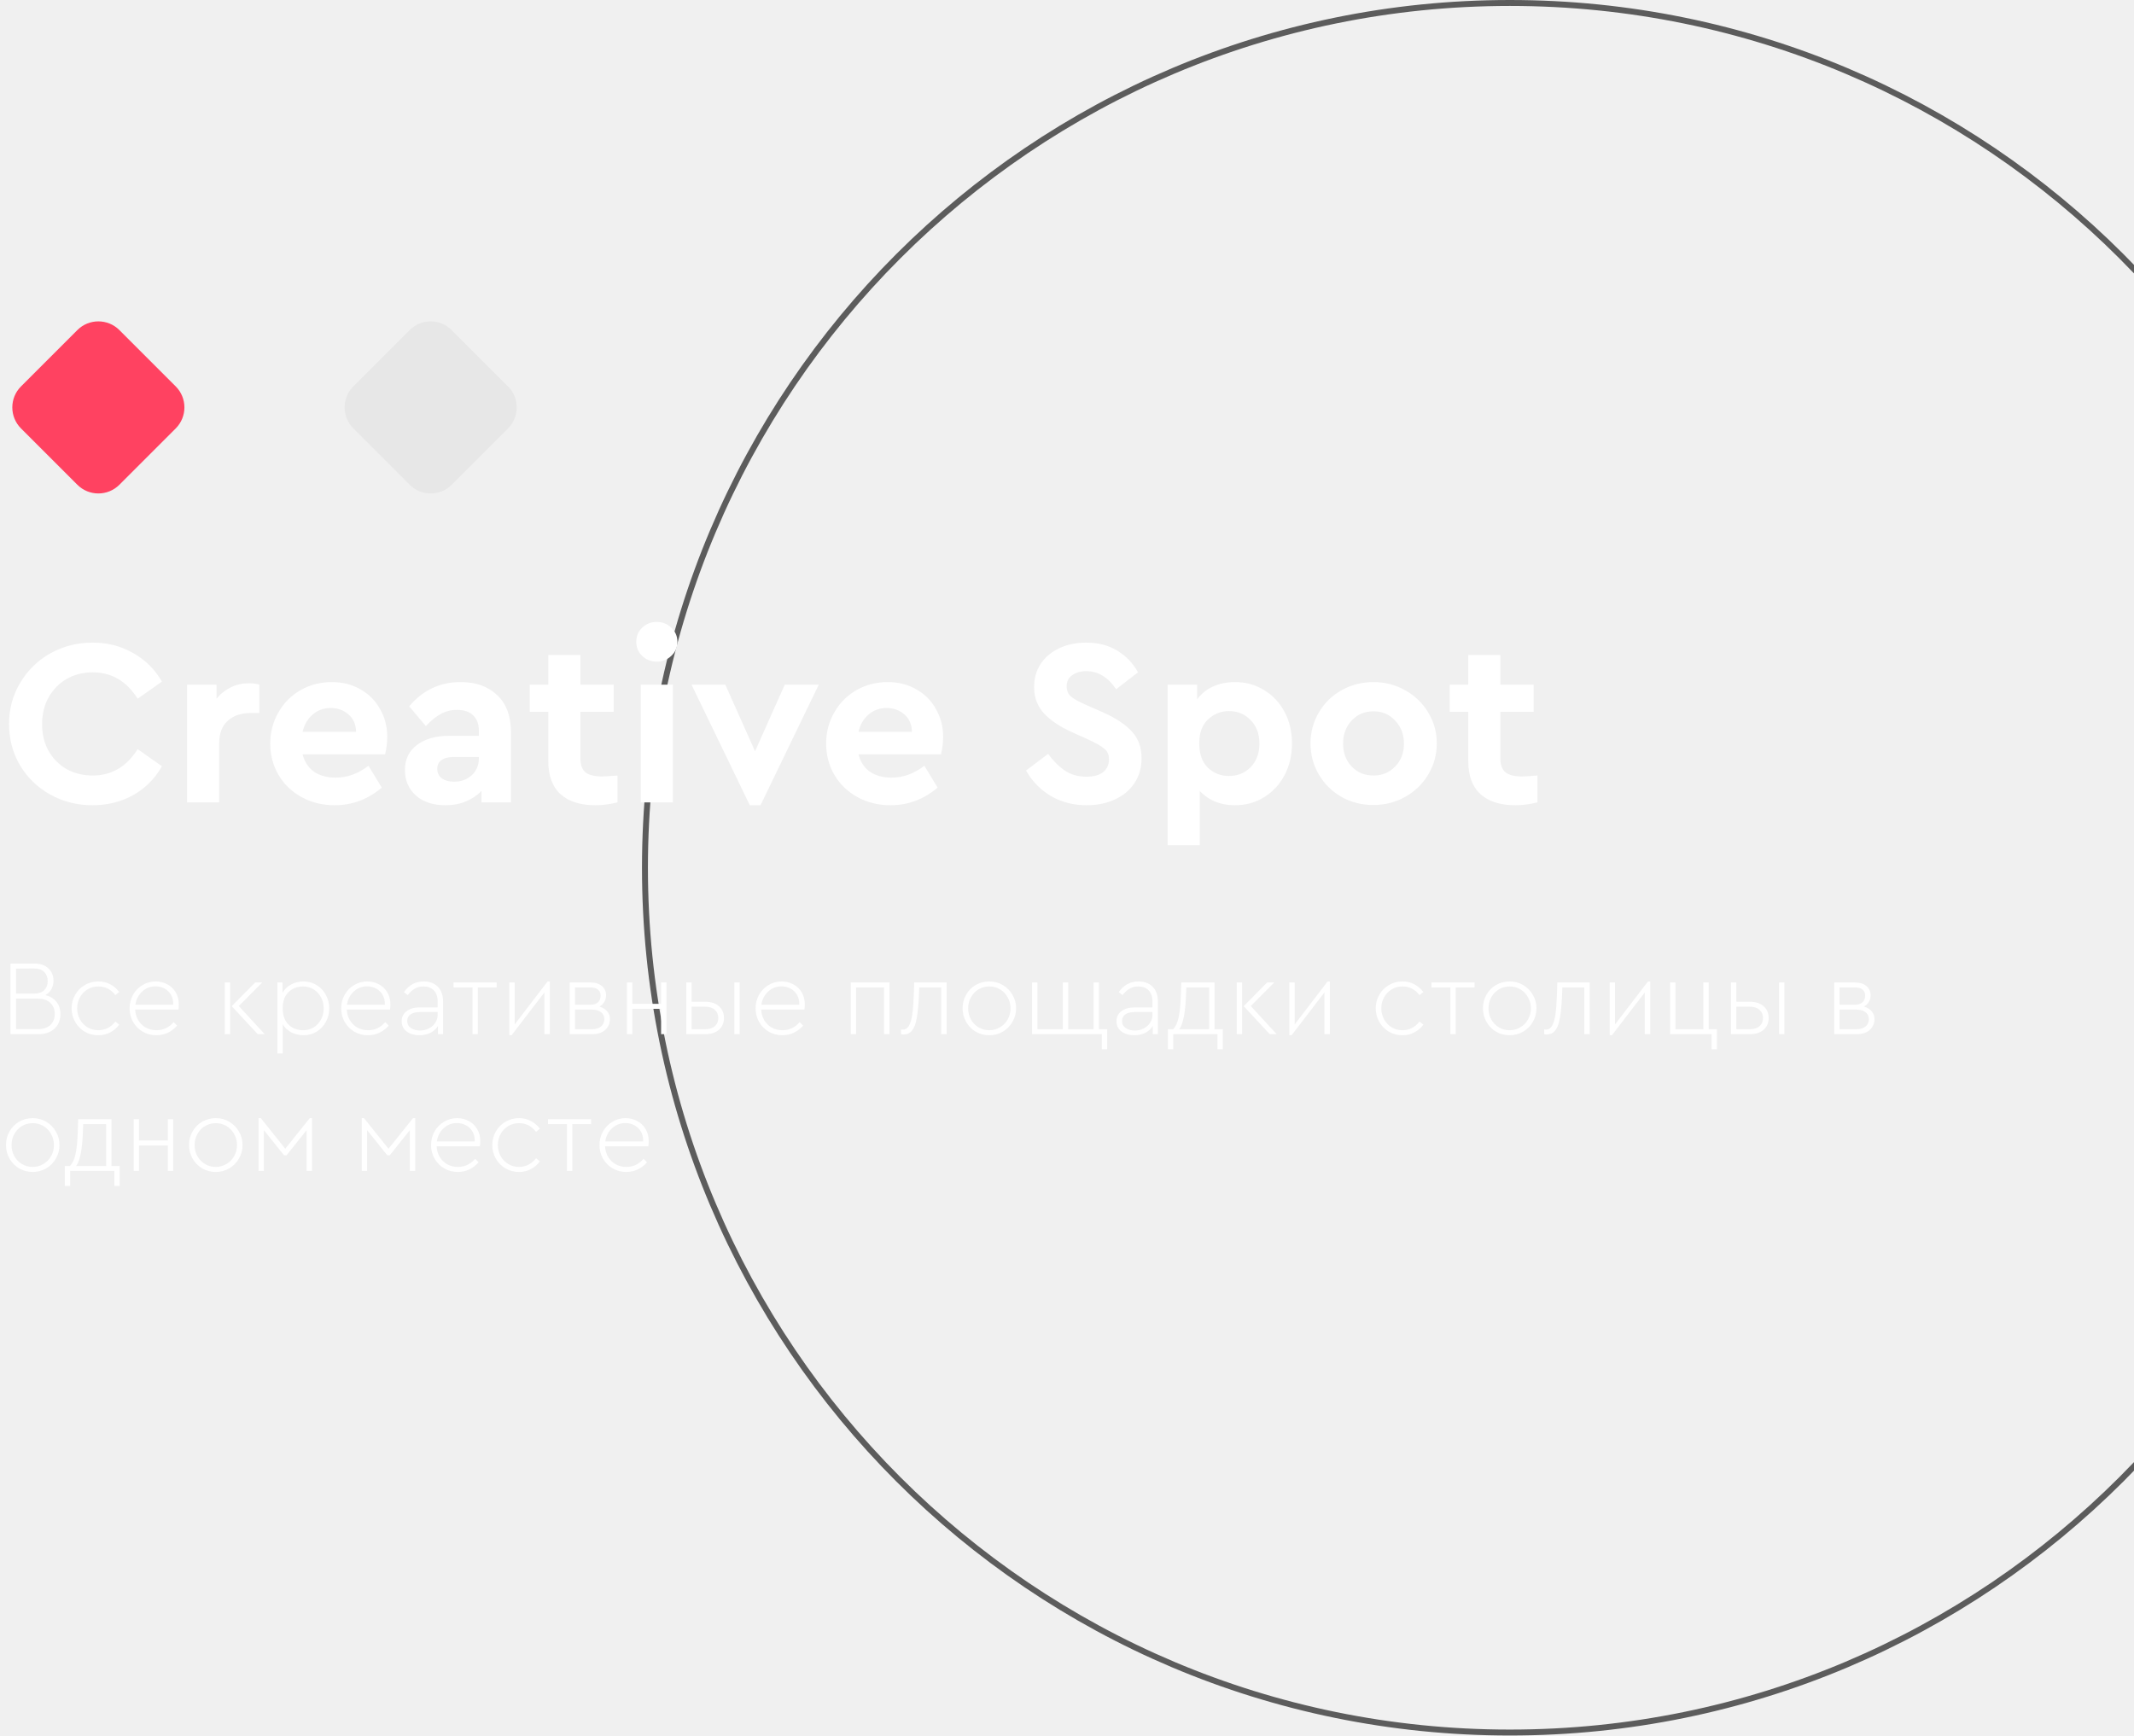
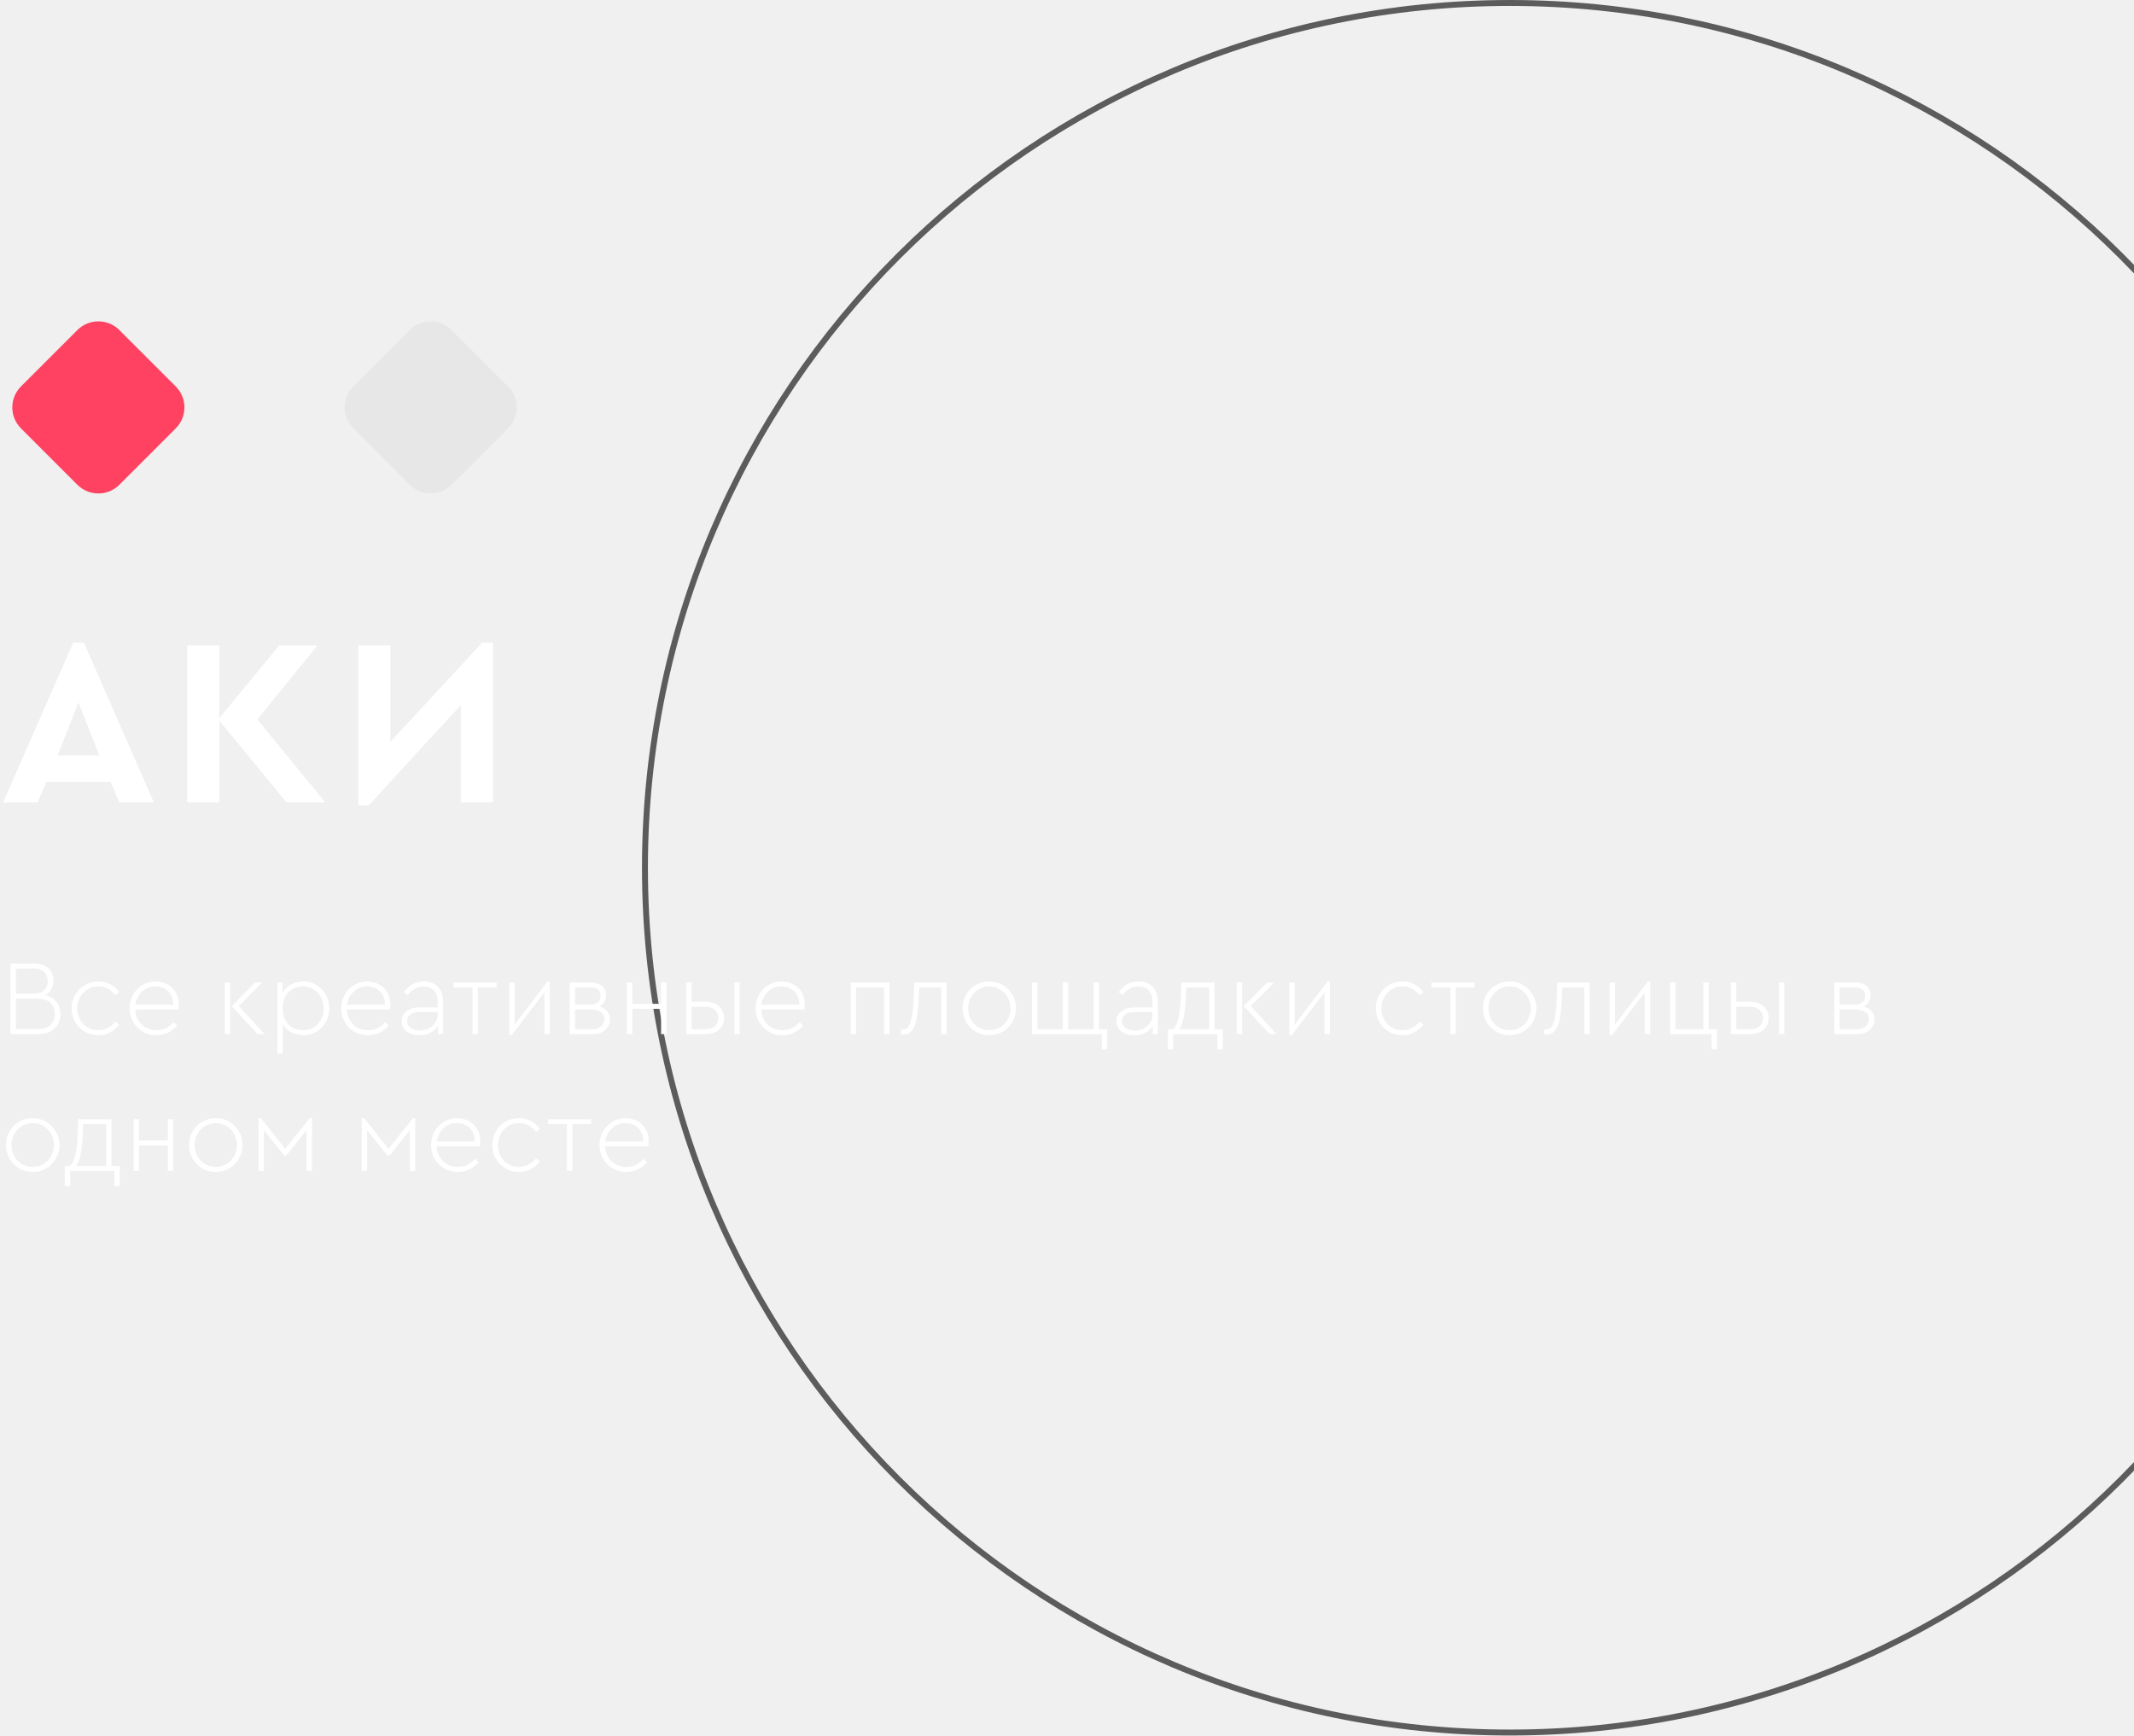
<svg xmlns="http://www.w3.org/2000/svg" width="359" height="292" viewBox="0 0 359 292" fill="none">
  <circle cx="254" cy="146" r="145.5" stroke="#5C5C5C" />
  <path d="M7.632 167.43C8.436 167.622 9.06 168 9.504 168.564C9.948 169.128 10.17 169.812 10.17 170.616C10.17 171.264 10.026 171.846 9.738 172.362C9.45 172.866 9.024 173.268 8.46 173.568C7.908 173.856 7.248 174 6.48 174H1.764V162.12H5.796C6.792 162.12 7.572 162.39 8.136 162.93C8.712 163.47 9 164.166 9 165.018C9 165.546 8.88 166.02 8.64 166.44C8.412 166.848 8.076 167.178 7.632 167.43ZM2.7 162.966V167.178H5.706C6.462 167.178 7.038 166.986 7.434 166.602C7.83 166.206 8.028 165.696 8.028 165.072C8.028 164.448 7.836 163.938 7.452 163.542C7.068 163.146 6.486 162.948 5.706 162.948L2.7 162.966ZM6.39 173.154C7.29 173.154 7.986 172.92 8.478 172.452C8.97 171.972 9.216 171.354 9.216 170.598C9.216 169.842 8.97 169.224 8.478 168.744C7.986 168.264 7.29 168.024 6.39 168.024H2.7V173.154H6.39ZM16.529 174.18C15.713 174.18 14.957 173.982 14.261 173.586C13.577 173.178 13.037 172.626 12.641 171.93C12.245 171.234 12.047 170.472 12.047 169.644C12.047 168.816 12.245 168.06 12.641 167.376C13.037 166.68 13.577 166.134 14.261 165.738C14.957 165.33 15.719 165.126 16.547 165.126C17.279 165.126 17.945 165.288 18.545 165.612C19.145 165.924 19.649 166.356 20.057 166.908L19.409 167.43C18.665 166.458 17.711 165.972 16.547 165.972C15.875 165.972 15.269 166.134 14.729 166.458C14.189 166.782 13.763 167.226 13.451 167.79C13.139 168.354 12.983 168.972 12.983 169.644C12.983 170.328 13.139 170.952 13.451 171.516C13.763 172.08 14.189 172.524 14.729 172.848C15.269 173.172 15.869 173.334 16.529 173.334C17.693 173.334 18.653 172.848 19.409 171.876L20.057 172.398C19.649 172.95 19.139 173.388 18.527 173.712C17.927 174.024 17.261 174.18 16.529 174.18ZM30.011 169.86H22.739C22.775 170.532 22.949 171.132 23.261 171.66C23.585 172.188 24.011 172.602 24.539 172.902C25.079 173.19 25.673 173.334 26.321 173.334C27.473 173.334 28.439 172.878 29.219 171.966L29.795 172.56C29.363 173.064 28.847 173.46 28.247 173.748C27.647 174.036 26.999 174.18 26.303 174.18C25.475 174.18 24.713 173.982 24.017 173.586C23.333 173.178 22.793 172.632 22.397 171.948C22.001 171.252 21.803 170.49 21.803 169.662C21.803 168.834 21.995 168.072 22.379 167.376C22.775 166.68 23.309 166.134 23.981 165.738C24.653 165.33 25.391 165.126 26.195 165.126C26.903 165.126 27.551 165.288 28.139 165.612C28.739 165.924 29.213 166.374 29.561 166.962C29.909 167.55 30.083 168.228 30.083 168.996C30.083 169.38 30.059 169.668 30.011 169.86ZM26.159 165.954C25.283 165.954 24.533 166.248 23.909 166.836C23.285 167.412 22.907 168.15 22.775 169.05H29.147C29.171 168.426 29.051 167.88 28.787 167.412C28.523 166.944 28.157 166.584 27.689 166.332C27.221 166.08 26.711 165.954 26.159 165.954ZM37.815 165.306H38.715V174H37.815V165.306ZM44.529 174H43.359L38.985 169.284L42.927 165.306H44.115L40.173 169.266L44.529 174ZM51.066 165.126C51.87 165.126 52.602 165.33 53.262 165.738C53.922 166.134 54.438 166.68 54.81 167.376C55.194 168.06 55.386 168.816 55.386 169.644C55.386 170.484 55.194 171.252 54.81 171.948C54.438 172.632 53.922 173.178 53.262 173.586C52.602 173.982 51.87 174.18 51.066 174.18C50.334 174.18 49.65 174.018 49.014 173.694C48.378 173.358 47.892 172.902 47.556 172.326V177.24H46.656V165.306H47.52V167.052C47.844 166.464 48.324 165.996 48.96 165.648C49.608 165.3 50.31 165.126 51.066 165.126ZM50.976 173.334C51.636 173.334 52.23 173.178 52.758 172.866C53.286 172.542 53.7 172.098 54 171.534C54.3 170.97 54.45 170.346 54.45 169.662C54.45 168.978 54.3 168.354 54 167.79C53.7 167.226 53.286 166.782 52.758 166.458C52.23 166.134 51.636 165.972 50.976 165.972C50.376 165.972 49.812 166.104 49.284 166.368C48.768 166.632 48.348 167.04 48.024 167.592C47.712 168.144 47.556 168.828 47.556 169.644C47.556 170.472 47.712 171.162 48.024 171.714C48.348 172.266 48.768 172.674 49.284 172.938C49.812 173.202 50.376 173.334 50.976 173.334ZM65.607 169.86H58.335C58.371 170.532 58.545 171.132 58.857 171.66C59.181 172.188 59.607 172.602 60.135 172.902C60.675 173.19 61.269 173.334 61.917 173.334C63.069 173.334 64.035 172.878 64.815 171.966L65.391 172.56C64.959 173.064 64.443 173.46 63.843 173.748C63.243 174.036 62.595 174.18 61.899 174.18C61.071 174.18 60.309 173.982 59.613 173.586C58.929 173.178 58.389 172.632 57.993 171.948C57.597 171.252 57.399 170.49 57.399 169.662C57.399 168.834 57.591 168.072 57.975 167.376C58.371 166.68 58.905 166.134 59.577 165.738C60.249 165.33 60.987 165.126 61.791 165.126C62.499 165.126 63.147 165.288 63.735 165.612C64.335 165.924 64.809 166.374 65.157 166.962C65.505 167.55 65.679 168.228 65.679 168.996C65.679 169.38 65.655 169.668 65.607 169.86ZM61.755 165.954C60.879 165.954 60.129 166.248 59.505 166.836C58.881 167.412 58.503 168.15 58.371 169.05H64.743C64.767 168.426 64.647 167.88 64.383 167.412C64.119 166.944 63.753 166.584 63.285 166.332C62.817 166.08 62.307 165.954 61.755 165.954ZM71.281 165.126C72.265 165.126 73.051 165.42 73.639 166.008C74.239 166.596 74.539 167.442 74.539 168.546V174H73.675V172.632C73.363 173.124 72.937 173.508 72.397 173.784C71.857 174.048 71.245 174.18 70.561 174.18C69.721 174.18 69.013 173.976 68.437 173.568C67.861 173.148 67.573 172.566 67.573 171.822C67.573 171.114 67.849 170.55 68.401 170.13C68.953 169.71 69.685 169.5 70.597 169.5H73.621V168.51C73.621 167.682 73.405 167.052 72.973 166.62C72.541 166.188 71.959 165.972 71.227 165.972C70.675 165.972 70.189 166.098 69.769 166.35C69.349 166.59 68.953 166.95 68.581 167.43L67.951 166.926C68.791 165.726 69.901 165.126 71.281 165.126ZM70.651 173.388C71.179 173.388 71.671 173.274 72.127 173.046C72.583 172.818 72.943 172.506 73.207 172.11C73.483 171.702 73.621 171.252 73.621 170.76V170.274H70.687C69.979 170.274 69.439 170.406 69.067 170.67C68.695 170.922 68.509 171.288 68.509 171.768C68.509 172.296 68.719 172.698 69.139 172.974C69.559 173.25 70.063 173.388 70.651 173.388ZM79.486 166.134H76.3V165.306H83.554V166.134H80.386V174H79.486V166.134ZM92.502 165.126V174H91.584V166.98L86.058 174.18H85.68V165.306H86.58V172.362L92.124 165.126H92.502ZM100.844 169.356C101.396 169.524 101.828 169.788 102.14 170.148C102.452 170.508 102.608 170.946 102.608 171.462C102.608 172.206 102.338 172.818 101.798 173.298C101.27 173.766 100.538 174 99.602 174H95.84V165.306H99.332C100.148 165.306 100.79 165.504 101.258 165.9C101.726 166.296 101.96 166.824 101.96 167.484C101.96 167.892 101.858 168.258 101.654 168.582C101.462 168.906 101.192 169.164 100.844 169.356ZM96.74 169.05H99.296C99.872 169.05 100.304 168.912 100.592 168.636C100.892 168.348 101.042 167.976 101.042 167.52C101.042 167.076 100.892 166.734 100.592 166.494C100.304 166.254 99.872 166.134 99.296 166.134H96.74V169.05ZM99.53 173.172C100.214 173.172 100.742 173.016 101.114 172.704C101.486 172.38 101.672 171.972 101.672 171.48C101.672 170.988 101.486 170.598 101.114 170.31C100.742 170.01 100.214 169.86 99.53 169.86H96.74V173.172H99.53ZM105.473 165.306H106.373V168.888H111.215V165.306H112.115V174H111.215V169.734H106.373V174H105.473V165.306ZM115.457 165.306H116.357V168.546H118.643C119.615 168.546 120.383 168.798 120.947 169.302C121.511 169.794 121.793 170.448 121.793 171.264C121.793 172.092 121.511 172.758 120.947 173.262C120.383 173.754 119.615 174 118.643 174H115.457V165.306ZM123.539 165.306H124.439V174H123.539V165.306ZM118.589 173.172C119.309 173.172 119.861 173.004 120.245 172.668C120.641 172.32 120.839 171.858 120.839 171.282C120.839 170.706 120.641 170.244 120.245 169.896C119.861 169.548 119.309 169.374 118.589 169.374H116.357V173.172H118.589ZM135.321 169.86H128.049C128.085 170.532 128.259 171.132 128.571 171.66C128.895 172.188 129.321 172.602 129.849 172.902C130.389 173.19 130.983 173.334 131.631 173.334C132.783 173.334 133.749 172.878 134.529 171.966L135.105 172.56C134.673 173.064 134.157 173.46 133.557 173.748C132.957 174.036 132.309 174.18 131.613 174.18C130.785 174.18 130.023 173.982 129.327 173.586C128.643 173.178 128.103 172.632 127.707 171.948C127.311 171.252 127.113 170.49 127.113 169.662C127.113 168.834 127.305 168.072 127.689 167.376C128.085 166.68 128.619 166.134 129.291 165.738C129.963 165.33 130.701 165.126 131.505 165.126C132.213 165.126 132.861 165.288 133.449 165.612C134.049 165.924 134.523 166.374 134.871 166.962C135.219 167.55 135.393 168.228 135.393 168.996C135.393 169.38 135.369 169.668 135.321 169.86ZM131.469 165.954C130.593 165.954 129.843 166.248 129.219 166.836C128.595 167.412 128.217 168.15 128.085 169.05H134.457C134.481 168.426 134.361 167.88 134.097 167.412C133.833 166.944 133.467 166.584 132.999 166.332C132.531 166.08 132.021 165.954 131.469 165.954ZM143.125 165.306H149.641V174H148.723V166.134H144.025V174H143.125V165.306ZM159.251 165.306V174H158.333V166.134H154.643L154.589 167.448C154.517 169.116 154.391 170.418 154.211 171.354C154.043 172.29 153.779 172.974 153.419 173.406C153.059 173.838 152.567 174.054 151.943 174.054C151.847 174.054 151.727 174.036 151.583 174V173.208C151.655 173.22 151.763 173.226 151.907 173.226C152.339 173.226 152.675 173.01 152.915 172.578C153.167 172.134 153.353 171.504 153.473 170.688C153.593 169.86 153.677 168.768 153.725 167.412L153.797 165.306H159.251ZM166.418 174.18C165.602 174.18 164.846 173.982 164.15 173.586C163.466 173.178 162.926 172.626 162.53 171.93C162.134 171.234 161.936 170.472 161.936 169.644C161.936 168.804 162.134 168.042 162.53 167.358C162.926 166.662 163.466 166.116 164.15 165.72C164.846 165.324 165.608 165.126 166.436 165.126C167.264 165.126 168.02 165.33 168.704 165.738C169.388 166.134 169.928 166.68 170.324 167.376C170.732 168.06 170.936 168.816 170.936 169.644C170.936 170.472 170.732 171.234 170.324 171.93C169.928 172.626 169.382 173.178 168.686 173.586C168.002 173.982 167.246 174.18 166.418 174.18ZM166.418 173.334C167.078 173.334 167.678 173.172 168.218 172.848C168.77 172.524 169.202 172.086 169.514 171.534C169.838 170.97 170 170.346 170 169.662C170 168.966 169.838 168.342 169.514 167.79C169.202 167.226 168.776 166.782 168.236 166.458C167.696 166.134 167.096 165.972 166.436 165.972C165.764 165.972 165.158 166.134 164.618 166.458C164.078 166.782 163.652 167.226 163.34 167.79C163.028 168.342 162.872 168.966 162.872 169.662C162.872 170.346 163.028 170.97 163.34 171.534C163.652 172.086 164.078 172.524 164.618 172.848C165.158 173.172 165.758 173.334 166.418 173.334ZM185.359 174H173.623V165.306H174.523V173.172H178.789V165.306H179.707V173.172H183.973V165.306H184.873V173.172H186.259V176.538H185.359V174ZM191.533 165.126C192.517 165.126 193.303 165.42 193.891 166.008C194.491 166.596 194.791 167.442 194.791 168.546V174H193.927V172.632C193.615 173.124 193.189 173.508 192.649 173.784C192.109 174.048 191.497 174.18 190.813 174.18C189.973 174.18 189.265 173.976 188.689 173.568C188.113 173.148 187.825 172.566 187.825 171.822C187.825 171.114 188.101 170.55 188.653 170.13C189.205 169.71 189.937 169.5 190.849 169.5H193.873V168.51C193.873 167.682 193.657 167.052 193.225 166.62C192.793 166.188 192.211 165.972 191.479 165.972C190.927 165.972 190.441 166.098 190.021 166.35C189.601 166.59 189.205 166.95 188.833 167.43L188.203 166.926C189.043 165.726 190.153 165.126 191.533 165.126ZM190.903 173.388C191.431 173.388 191.923 173.274 192.379 173.046C192.835 172.818 193.195 172.506 193.459 172.11C193.735 171.702 193.873 171.252 193.873 170.76V170.274H190.939C190.231 170.274 189.691 170.406 189.319 170.67C188.947 170.922 188.761 171.288 188.761 171.768C188.761 172.296 188.971 172.698 189.391 172.974C189.811 173.25 190.315 173.388 190.903 173.388ZM205.708 173.172V176.538H204.808V174H197.374V176.538H196.474V173.172H197.356C197.776 172.728 198.082 172.074 198.274 171.21C198.466 170.346 198.592 169.11 198.652 167.502L198.724 165.306H204.322V173.172H205.708ZM198.382 173.172H203.422V166.134H199.57L199.516 167.52C199.408 170.424 199.03 172.308 198.382 173.172ZM208.059 165.306H208.959V174H208.059V165.306ZM214.773 174H213.603L209.229 169.284L213.171 165.306H214.359L210.417 169.266L214.773 174ZM223.723 165.126V174H222.805V166.98L217.279 174.18H216.901V165.306H217.801V172.362L223.345 165.126H223.723ZM235.922 174.18C235.106 174.18 234.35 173.982 233.654 173.586C232.97 173.178 232.43 172.626 232.034 171.93C231.638 171.234 231.44 170.472 231.44 169.644C231.44 168.816 231.638 168.06 232.034 167.376C232.43 166.68 232.97 166.134 233.654 165.738C234.35 165.33 235.112 165.126 235.94 165.126C236.672 165.126 237.338 165.288 237.938 165.612C238.538 165.924 239.042 166.356 239.45 166.908L238.802 167.43C238.058 166.458 237.104 165.972 235.94 165.972C235.268 165.972 234.662 166.134 234.122 166.458C233.582 166.782 233.156 167.226 232.844 167.79C232.532 168.354 232.376 168.972 232.376 169.644C232.376 170.328 232.532 170.952 232.844 171.516C233.156 172.08 233.582 172.524 234.122 172.848C234.662 173.172 235.262 173.334 235.922 173.334C237.086 173.334 238.046 172.848 238.802 171.876L239.45 172.398C239.042 172.95 238.532 173.388 237.92 173.712C237.32 174.024 236.654 174.18 235.922 174.18ZM243.999 166.134H240.813V165.306H248.067V166.134H244.899V174H243.999V166.134ZM253.957 174.18C253.141 174.18 252.385 173.982 251.689 173.586C251.005 173.178 250.465 172.626 250.069 171.93C249.673 171.234 249.475 170.472 249.475 169.644C249.475 168.804 249.673 168.042 250.069 167.358C250.465 166.662 251.005 166.116 251.689 165.72C252.385 165.324 253.147 165.126 253.975 165.126C254.803 165.126 255.559 165.33 256.243 165.738C256.927 166.134 257.467 166.68 257.863 167.376C258.271 168.06 258.475 168.816 258.475 169.644C258.475 170.472 258.271 171.234 257.863 171.93C257.467 172.626 256.921 173.178 256.225 173.586C255.541 173.982 254.785 174.18 253.957 174.18ZM253.957 173.334C254.617 173.334 255.217 173.172 255.757 172.848C256.309 172.524 256.741 172.086 257.053 171.534C257.377 170.97 257.539 170.346 257.539 169.662C257.539 168.966 257.377 168.342 257.053 167.79C256.741 167.226 256.315 166.782 255.775 166.458C255.235 166.134 254.635 165.972 253.975 165.972C253.303 165.972 252.697 166.134 252.157 166.458C251.617 166.782 251.191 167.226 250.879 167.79C250.567 168.342 250.411 168.966 250.411 169.662C250.411 170.346 250.567 170.97 250.879 171.534C251.191 172.086 251.617 172.524 252.157 172.848C252.697 173.172 253.297 173.334 253.957 173.334ZM267.444 165.306V174H266.526V166.134H262.836L262.782 167.448C262.71 169.116 262.584 170.418 262.404 171.354C262.236 172.29 261.972 172.974 261.612 173.406C261.252 173.838 260.76 174.054 260.136 174.054C260.04 174.054 259.92 174.036 259.776 174V173.208C259.848 173.22 259.956 173.226 260.1 173.226C260.532 173.226 260.868 173.01 261.108 172.578C261.36 172.134 261.546 171.504 261.666 170.688C261.786 169.86 261.87 168.768 261.918 167.412L261.99 165.306H267.444ZM277.617 165.126V174H276.699V166.98L271.173 174.18H270.795V165.306H271.695V172.362L277.239 165.126H277.617ZM287.939 174H280.955V165.306H281.855V173.172H286.553V165.306H287.453V173.172H288.839V176.538H287.939V174ZM291.203 165.306H292.103V168.546H294.389C295.361 168.546 296.129 168.798 296.693 169.302C297.257 169.794 297.539 170.448 297.539 171.264C297.539 172.092 297.257 172.758 296.693 173.262C296.129 173.754 295.361 174 294.389 174H291.203V165.306ZM299.285 165.306H300.185V174H299.285V165.306ZM294.335 173.172C295.055 173.172 295.607 173.004 295.991 172.668C296.387 172.32 296.585 171.858 296.585 171.282C296.585 170.706 296.387 170.244 295.991 169.896C295.607 169.548 295.055 169.374 294.335 169.374H292.103V173.172H294.335ZM313.574 169.356C314.126 169.524 314.558 169.788 314.87 170.148C315.182 170.508 315.338 170.946 315.338 171.462C315.338 172.206 315.068 172.818 314.528 173.298C314 173.766 313.268 174 312.332 174H308.57V165.306H312.062C312.878 165.306 313.52 165.504 313.988 165.9C314.456 166.296 314.69 166.824 314.69 167.484C314.69 167.892 314.588 168.258 314.384 168.582C314.192 168.906 313.922 169.164 313.574 169.356ZM309.47 169.05H312.026C312.602 169.05 313.034 168.912 313.322 168.636C313.622 168.348 313.772 167.976 313.772 167.52C313.772 167.076 313.622 166.734 313.322 166.494C313.034 166.254 312.602 166.134 312.026 166.134H309.47V169.05ZM312.26 173.172C312.944 173.172 313.472 173.016 313.844 172.704C314.216 172.38 314.402 171.972 314.402 171.48C314.402 170.988 314.216 170.598 313.844 170.31C313.472 170.01 312.944 169.86 312.26 169.86H309.47V173.172H312.26ZM5.49 197.18C4.674 197.18 3.918 196.982 3.222 196.586C2.538 196.178 1.998 195.626 1.602 194.93C1.206 194.234 1.008 193.472 1.008 192.644C1.008 191.804 1.206 191.042 1.602 190.358C1.998 189.662 2.538 189.116 3.222 188.72C3.918 188.324 4.68 188.126 5.508 188.126C6.336 188.126 7.092 188.33 7.776 188.738C8.46 189.134 9 189.68 9.396 190.376C9.804 191.06 10.008 191.816 10.008 192.644C10.008 193.472 9.804 194.234 9.396 194.93C9 195.626 8.454 196.178 7.758 196.586C7.074 196.982 6.318 197.18 5.49 197.18ZM5.49 196.334C6.15 196.334 6.75 196.172 7.29 195.848C7.842 195.524 8.274 195.086 8.586 194.534C8.91 193.97 9.072 193.346 9.072 192.662C9.072 191.966 8.91 191.342 8.586 190.79C8.274 190.226 7.848 189.782 7.308 189.458C6.768 189.134 6.168 188.972 5.508 188.972C4.836 188.972 4.23 189.134 3.69 189.458C3.15 189.782 2.724 190.226 2.412 190.79C2.1 191.342 1.944 191.966 1.944 192.662C1.944 193.346 2.1 193.97 2.412 194.534C2.724 195.086 3.15 195.524 3.69 195.848C4.23 196.172 4.83 196.334 5.49 196.334ZM20.136 196.172V199.538H19.236V197H11.802V199.538H10.902V196.172H11.784C12.204 195.728 12.51 195.074 12.702 194.21C12.894 193.346 13.02 192.11 13.08 190.502L13.152 188.306H18.75V196.172H20.136ZM12.81 196.172H17.85V189.134H13.998L13.944 190.52C13.836 193.424 13.458 195.308 12.81 196.172ZM22.486 188.306H23.387V191.888H28.229V188.306H29.128V197H28.229V192.734H23.387V197H22.486V188.306ZM36.287 197.18C35.471 197.18 34.715 196.982 34.019 196.586C33.335 196.178 32.795 195.626 32.399 194.93C32.003 194.234 31.805 193.472 31.805 192.644C31.805 191.804 32.003 191.042 32.399 190.358C32.795 189.662 33.335 189.116 34.019 188.72C34.715 188.324 35.477 188.126 36.305 188.126C37.133 188.126 37.889 188.33 38.573 188.738C39.257 189.134 39.797 189.68 40.193 190.376C40.601 191.06 40.805 191.816 40.805 192.644C40.805 193.472 40.601 194.234 40.193 194.93C39.797 195.626 39.251 196.178 38.555 196.586C37.871 196.982 37.115 197.18 36.287 197.18ZM36.287 196.334C36.947 196.334 37.547 196.172 38.087 195.848C38.639 195.524 39.071 195.086 39.383 194.534C39.707 193.97 39.869 193.346 39.869 192.662C39.869 191.966 39.707 191.342 39.383 190.79C39.071 190.226 38.645 189.782 38.105 189.458C37.565 189.134 36.965 188.972 36.305 188.972C35.633 188.972 35.027 189.134 34.487 189.458C33.947 189.782 33.521 190.226 33.209 190.79C32.897 191.342 32.741 191.966 32.741 192.662C32.741 193.346 32.897 193.97 33.209 194.534C33.521 195.086 33.947 195.524 34.487 195.848C35.027 196.172 35.627 196.334 36.287 196.334ZM43.492 188.126H43.87L47.992 193.274L52.114 188.126H52.492V197H51.574V190.16L48.19 194.39H47.794L44.392 190.142V197H43.492V188.126ZM60.859 188.126H61.237L65.359 193.274L69.481 188.126H69.859V197H68.942V190.16L65.558 194.39H65.162L61.76 190.142V197H60.859V188.126ZM80.724 192.86H73.452C73.488 193.532 73.662 194.132 73.974 194.66C74.298 195.188 74.724 195.602 75.252 195.902C75.792 196.19 76.386 196.334 77.034 196.334C78.186 196.334 79.152 195.878 79.932 194.966L80.508 195.56C80.076 196.064 79.56 196.46 78.96 196.748C78.36 197.036 77.712 197.18 77.016 197.18C76.188 197.18 75.426 196.982 74.73 196.586C74.046 196.178 73.506 195.632 73.11 194.948C72.714 194.252 72.516 193.49 72.516 192.662C72.516 191.834 72.708 191.072 73.092 190.376C73.488 189.68 74.022 189.134 74.694 188.738C75.366 188.33 76.104 188.126 76.908 188.126C77.616 188.126 78.264 188.288 78.852 188.612C79.452 188.924 79.926 189.374 80.274 189.962C80.622 190.55 80.796 191.228 80.796 191.996C80.796 192.38 80.772 192.668 80.724 192.86ZM76.872 188.954C75.996 188.954 75.246 189.248 74.622 189.836C73.998 190.412 73.62 191.15 73.488 192.05H79.86C79.884 191.426 79.764 190.88 79.5 190.412C79.236 189.944 78.87 189.584 78.402 189.332C77.934 189.08 77.424 188.954 76.872 188.954ZM87.299 197.18C86.483 197.18 85.727 196.982 85.031 196.586C84.347 196.178 83.807 195.626 83.411 194.93C83.015 194.234 82.817 193.472 82.817 192.644C82.817 191.816 83.015 191.06 83.411 190.376C83.807 189.68 84.347 189.134 85.031 188.738C85.727 188.33 86.489 188.126 87.317 188.126C88.049 188.126 88.715 188.288 89.315 188.612C89.915 188.924 90.419 189.356 90.827 189.908L90.179 190.43C89.435 189.458 88.481 188.972 87.317 188.972C86.645 188.972 86.039 189.134 85.499 189.458C84.959 189.782 84.533 190.226 84.221 190.79C83.909 191.354 83.753 191.972 83.753 192.644C83.753 193.328 83.909 193.952 84.221 194.516C84.533 195.08 84.959 195.524 85.499 195.848C86.039 196.172 86.639 196.334 87.299 196.334C88.463 196.334 89.423 195.848 90.179 194.876L90.827 195.398C90.419 195.95 89.909 196.388 89.297 196.712C88.697 197.024 88.031 197.18 87.299 197.18ZM95.376 189.134H92.19V188.306H99.444V189.134H96.276V197H95.376V189.134ZM109.06 192.86H101.788C101.824 193.532 101.998 194.132 102.31 194.66C102.634 195.188 103.06 195.602 103.588 195.902C104.128 196.19 104.722 196.334 105.37 196.334C106.522 196.334 107.488 195.878 108.268 194.966L108.844 195.56C108.412 196.064 107.896 196.46 107.296 196.748C106.696 197.036 106.048 197.18 105.352 197.18C104.524 197.18 103.762 196.982 103.066 196.586C102.382 196.178 101.842 195.632 101.446 194.948C101.05 194.252 100.852 193.49 100.852 192.662C100.852 191.834 101.044 191.072 101.428 190.376C101.824 189.68 102.358 189.134 103.03 188.738C103.702 188.33 104.44 188.126 105.244 188.126C105.952 188.126 106.6 188.288 107.188 188.612C107.788 188.924 108.262 189.374 108.61 189.962C108.958 190.55 109.132 191.228 109.132 191.996C109.132 192.38 109.108 192.668 109.06 192.86ZM105.208 188.954C104.332 188.954 103.582 189.248 102.958 189.836C102.334 190.412 101.956 191.15 101.824 192.05H108.196C108.22 191.426 108.1 190.88 107.836 190.412C107.572 189.944 107.206 189.584 106.738 189.332C106.27 189.08 105.76 188.954 105.208 188.954Z" fill="white" />
-   <path d="M15.56 135.48C12.973 135.48 10.6 134.88 8.44 133.68C6.307 132.48 4.613 130.84 3.36 128.76C2.133 126.653 1.52 124.333 1.52 121.8C1.52 119.267 2.147 116.96 3.4 114.88C4.653 112.773 6.347 111.12 8.48 109.92C10.64 108.72 13.013 108.12 15.6 108.12C18.107 108.12 20.373 108.707 22.4 109.88C24.453 111.027 26.067 112.627 27.24 114.68L23.16 117.56C21.293 114.6 18.773 113.12 15.6 113.12C13.973 113.12 12.507 113.493 11.2 114.24C9.92 114.987 8.907 116.027 8.16 117.36C7.44 118.667 7.08 120.16 7.08 121.84C7.08 123.52 7.44 125.013 8.16 126.32C8.907 127.627 9.92 128.653 11.2 129.4C12.507 130.12 13.973 130.48 15.6 130.48C18.773 130.48 21.293 129 23.16 126.04L27.24 128.92C26.093 130.973 24.493 132.587 22.44 133.76C20.387 134.907 18.093 135.48 15.56 135.48ZM43.629 115.2V119.96H42.189C40.562 119.96 39.269 120.4 38.309 121.28C37.349 122.133 36.869 123.413 36.869 125.12V135H31.469V115.2H36.429V117.56C37.096 116.733 37.896 116.093 38.829 115.64C39.762 115.187 40.776 114.96 41.869 114.96C42.536 114.96 43.122 115.04 43.629 115.2ZM64.786 126.92H50.906C51.226 128.173 51.866 129.147 52.826 129.84C53.813 130.507 55.026 130.84 56.466 130.84C58.413 130.84 60.253 130.173 61.986 128.84L64.226 132.52C61.88 134.493 59.24 135.48 56.306 135.48C54.253 135.48 52.4 135.027 50.746 134.12C49.093 133.213 47.8 131.973 46.866 130.4C45.933 128.8 45.466 127.04 45.466 125.12C45.466 123.2 45.92 121.453 46.826 119.88C47.733 118.28 48.973 117.027 50.546 116.12C52.146 115.213 53.906 114.76 55.826 114.76C57.64 114.76 59.253 115.173 60.666 116C62.08 116.8 63.173 117.907 63.946 119.32C64.746 120.707 65.146 122.253 65.146 123.96C65.146 124.92 65.026 125.907 64.786 126.92ZM55.626 119.12C54.48 119.12 53.48 119.48 52.626 120.2C51.773 120.92 51.2 121.893 50.906 123.12H59.906C59.88 121.893 59.453 120.92 58.626 120.2C57.8 119.48 56.8 119.12 55.626 119.12ZM77.48 114.76C80.066 114.76 82.12 115.493 83.64 116.96C85.186 118.4 85.96 120.493 85.96 123.24V135H81V133.08C80.28 133.827 79.4 134.413 78.36 134.84C77.346 135.267 76.213 135.48 74.96 135.48C72.853 135.48 71.186 134.933 69.96 133.84C68.733 132.72 68.12 131.293 68.12 129.56C68.12 127.773 68.786 126.373 70.12 125.36C71.48 124.32 73.306 123.8 75.6 123.8H80.56V122.92C80.56 121.827 80.24 120.973 79.6 120.36C78.986 119.747 78.08 119.44 76.88 119.44C75.866 119.44 74.96 119.667 74.16 120.12C73.36 120.547 72.52 121.227 71.64 122.16L68.84 118.84C71.133 116.12 74.013 114.76 77.48 114.76ZM76.4 131.52C77.573 131.52 78.56 131.16 79.36 130.44C80.16 129.693 80.56 128.747 80.56 127.6V127.36H76.32C75.44 127.36 74.76 127.533 74.28 127.88C73.8 128.2 73.56 128.693 73.56 129.36C73.56 130.027 73.813 130.56 74.32 130.96C74.853 131.333 75.546 131.52 76.4 131.52ZM103.877 130.48V135C102.597 135.32 101.357 135.48 100.157 135.48C97.65 135.48 95.703 134.867 94.317 133.64C92.93 132.387 92.237 130.52 92.237 128.04V119.76H89.117V115.2H92.237V110.2H97.637V115.2H103.237V119.76H97.637V127.56C97.637 128.68 97.93 129.48 98.517 129.96C99.103 130.413 100.037 130.64 101.317 130.64C101.637 130.64 102.49 130.587 103.877 130.48ZM107.797 115.2H113.197V135H107.797V115.2ZM110.477 111.32C109.517 111.32 108.704 111 108.037 110.36C107.371 109.72 107.037 108.933 107.037 108C107.037 107.04 107.371 106.24 108.037 105.6C108.704 104.96 109.517 104.64 110.477 104.64C111.437 104.64 112.251 104.96 112.917 105.6C113.611 106.24 113.957 107.04 113.957 108C113.957 108.933 113.611 109.72 112.917 110.36C112.251 111 111.437 111.32 110.477 111.32ZM137.739 115.2L127.939 135.48H126.139L116.339 115.2H122.019L127.019 126.4L132.019 115.2H137.739ZM158.302 126.92H144.422C144.742 128.173 145.382 129.147 146.342 129.84C147.329 130.507 148.542 130.84 149.982 130.84C151.929 130.84 153.769 130.173 155.502 128.84L157.742 132.52C155.395 134.493 152.755 135.48 149.822 135.48C147.769 135.48 145.915 135.027 144.262 134.12C142.609 133.213 141.315 131.973 140.382 130.4C139.449 128.8 138.982 127.04 138.982 125.12C138.982 123.2 139.435 121.453 140.342 119.88C141.249 118.28 142.489 117.027 144.062 116.12C145.662 115.213 147.422 114.76 149.342 114.76C151.155 114.76 152.769 115.173 154.182 116C155.595 116.8 156.689 117.907 157.462 119.32C158.262 120.707 158.662 122.253 158.662 123.96C158.662 124.92 158.542 125.907 158.302 126.92ZM149.142 119.12C147.995 119.12 146.995 119.48 146.142 120.2C145.289 120.92 144.715 121.893 144.422 123.12H153.422C153.395 121.893 152.969 120.92 152.142 120.2C151.315 119.48 150.315 119.12 149.142 119.12ZM182.806 135.48C180.566 135.48 178.553 134.96 176.766 133.92C175.006 132.853 173.62 131.427 172.606 129.64L176.326 126.84C177.18 128.013 178.113 128.947 179.126 129.64C180.14 130.333 181.366 130.68 182.806 130.68C183.98 130.68 184.9 130.427 185.566 129.92C186.233 129.387 186.566 128.667 186.566 127.76C186.566 126.987 186.313 126.4 185.806 126C185.326 125.573 184.46 125.067 183.206 124.48L180.366 123.2C178.34 122.293 176.766 121.24 175.646 120.04C174.526 118.84 173.966 117.36 173.966 115.6C173.966 114.107 174.34 112.8 175.086 111.68C175.86 110.533 176.913 109.653 178.246 109.04C179.58 108.427 181.073 108.12 182.726 108.12C184.753 108.12 186.5 108.573 187.966 109.48C189.46 110.387 190.62 111.6 191.446 113.12L187.766 115.96C186.406 113.933 184.726 112.92 182.726 112.92C181.793 112.92 181.006 113.147 180.366 113.6C179.753 114.027 179.446 114.653 179.446 115.48C179.446 116.173 179.673 116.733 180.126 117.16C180.606 117.56 181.406 118.013 182.526 118.52L185.526 119.84C187.74 120.827 189.38 121.92 190.446 123.12C191.513 124.293 192.046 125.773 192.046 127.56C192.046 129.16 191.646 130.56 190.846 131.76C190.046 132.96 188.94 133.88 187.526 134.52C186.14 135.16 184.566 135.48 182.806 135.48ZM207.75 114.76C209.59 114.76 211.23 115.213 212.67 116.12C214.137 117 215.283 118.227 216.11 119.8C216.937 121.347 217.35 123.107 217.35 125.08C217.35 127.053 216.937 128.827 216.11 130.4C215.283 131.973 214.137 133.213 212.67 134.12C211.23 135.027 209.59 135.48 207.75 135.48C206.55 135.48 205.443 135.28 204.43 134.88C203.417 134.453 202.55 133.853 201.83 133.08V142.2H196.43V115.2H201.39V117.68C202.057 116.747 202.937 116.027 204.03 115.52C205.15 115.013 206.39 114.76 207.75 114.76ZM206.75 130.56C208.19 130.56 209.403 130.067 210.39 129.08C211.377 128.067 211.87 126.747 211.87 125.12C211.87 123.467 211.377 122.147 210.39 121.16C209.43 120.147 208.217 119.64 206.75 119.64C205.39 119.64 204.217 120.107 203.23 121.04C202.243 121.947 201.75 123.293 201.75 125.08C201.75 126.84 202.23 128.2 203.19 129.16C204.177 130.093 205.363 130.56 206.75 130.56ZM231.026 135.44C229.08 135.44 227.293 134.987 225.666 134.08C224.066 133.147 222.8 131.893 221.866 130.32C220.933 128.72 220.466 126.973 220.466 125.08C220.466 123.187 220.933 121.453 221.866 119.88C222.8 118.28 224.08 117.027 225.706 116.12C227.333 115.213 229.12 114.76 231.066 114.76C233.013 114.76 234.8 115.227 236.426 116.16C238.053 117.067 239.333 118.307 240.266 119.88C241.226 121.453 241.706 123.187 241.706 125.08C241.706 126.973 241.226 128.72 240.266 130.32C239.333 131.893 238.04 133.147 236.386 134.08C234.76 134.987 232.973 135.44 231.026 135.44ZM231.066 130.48C232.533 130.48 233.746 129.973 234.706 128.96C235.693 127.947 236.186 126.667 236.186 125.12C236.186 123.573 235.693 122.28 234.706 121.24C233.746 120.2 232.533 119.68 231.066 119.68C229.573 119.68 228.346 120.2 227.386 121.24C226.426 122.253 225.946 123.547 225.946 125.12C225.946 126.667 226.426 127.947 227.386 128.96C228.346 129.973 229.573 130.48 231.066 130.48ZM258.642 130.48V135C257.362 135.32 256.122 135.48 254.922 135.48C252.416 135.48 250.469 134.867 249.082 133.64C247.696 132.387 247.002 130.52 247.002 128.04V119.76H243.882V115.2H247.002V110.2H252.402V115.2H258.002V119.76H252.402V127.56C252.402 128.68 252.696 129.48 253.282 129.96C253.869 130.413 254.802 130.64 256.082 130.64C256.402 130.64 257.256 130.587 258.642 130.48Z" fill="white" />
+   <path d="M18.6 131.56H7.8L6.32 135H0.52L12.32 108.12H14.12L25.88 135H20.08L18.6 131.56ZM13.2 118.2L9.68 127.12H16.72L13.2 118.2ZM48.205 135L36.885 121.24V135H31.485V108.6H36.885V120.84L46.965 108.6H53.405L43.285 121.04L54.725 135H48.205ZM82.922 108.12V135H77.522V118.64L62.042 135.48H60.282V108.6H65.682V124.8L81.122 108.12H82.922Z" fill="white" />
  <rect y="68.548" width="23.402" height="23.402" rx="5" transform="rotate(-45 0 68.5476)" fill="#FF4261" />
  <rect x="55.905" y="68.548" width="23.402" height="23.402" rx="5" transform="rotate(-45 55.9048 68.5476)" fill="#E7E7E7" />
</svg>
